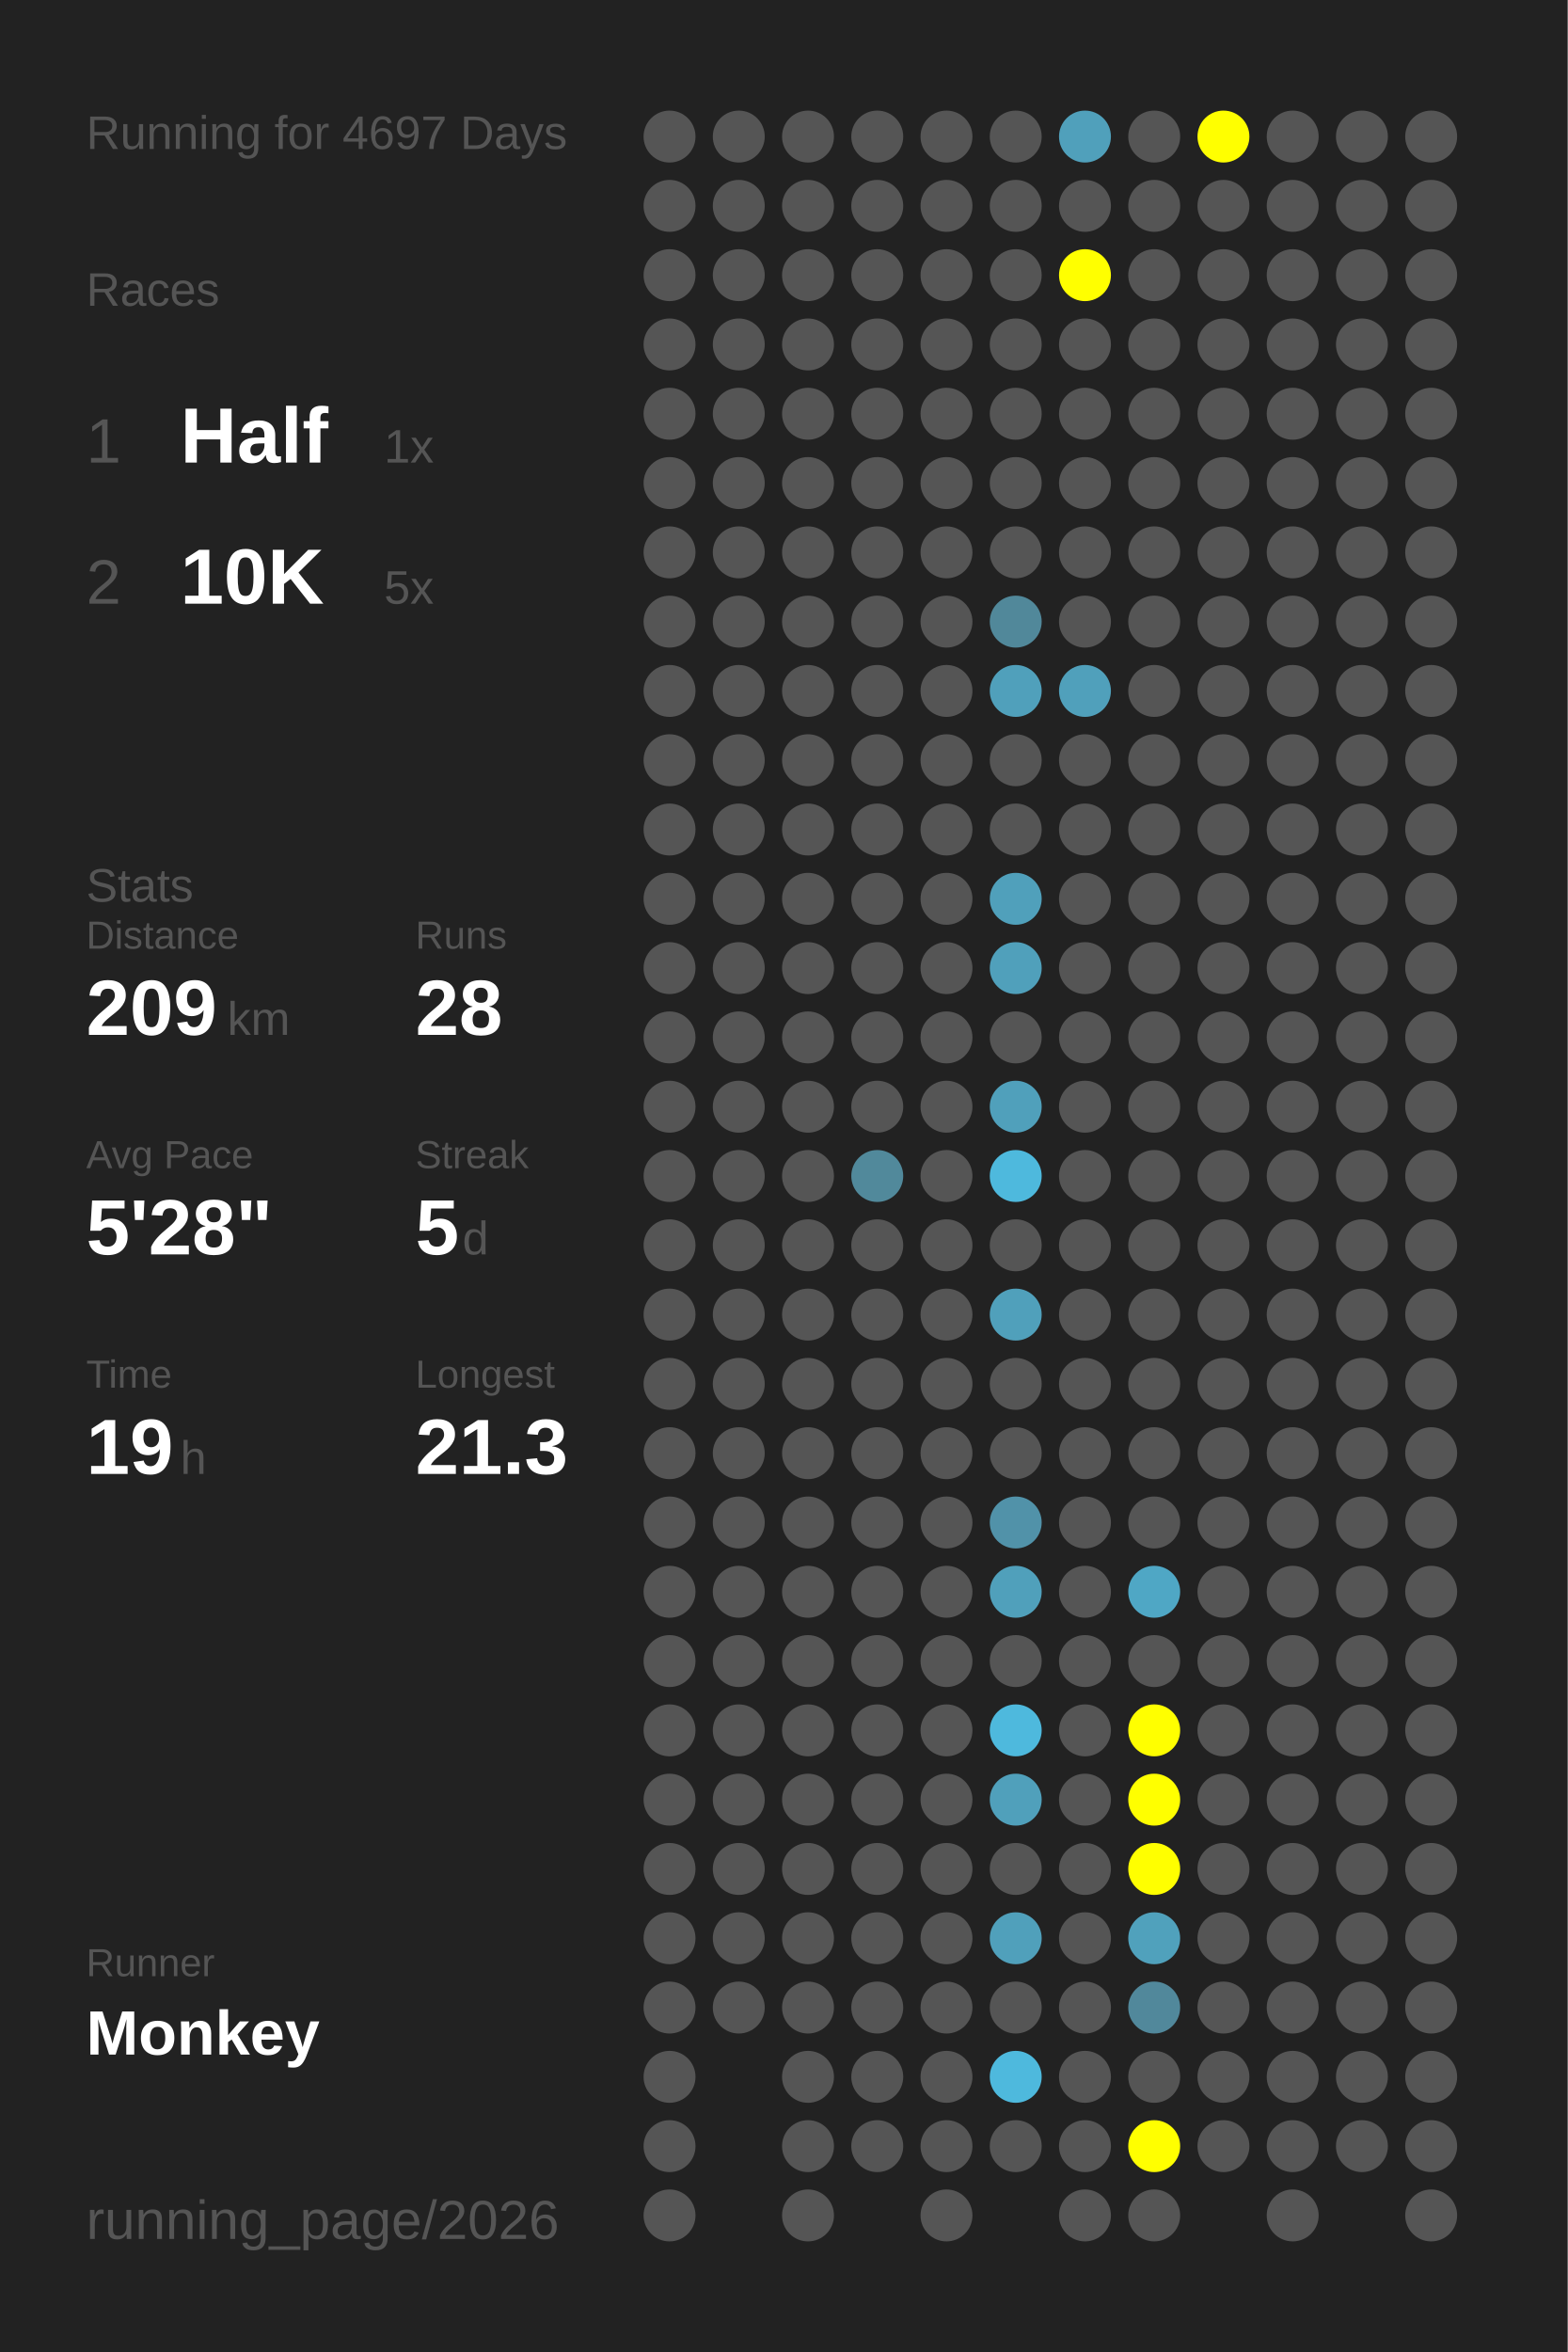
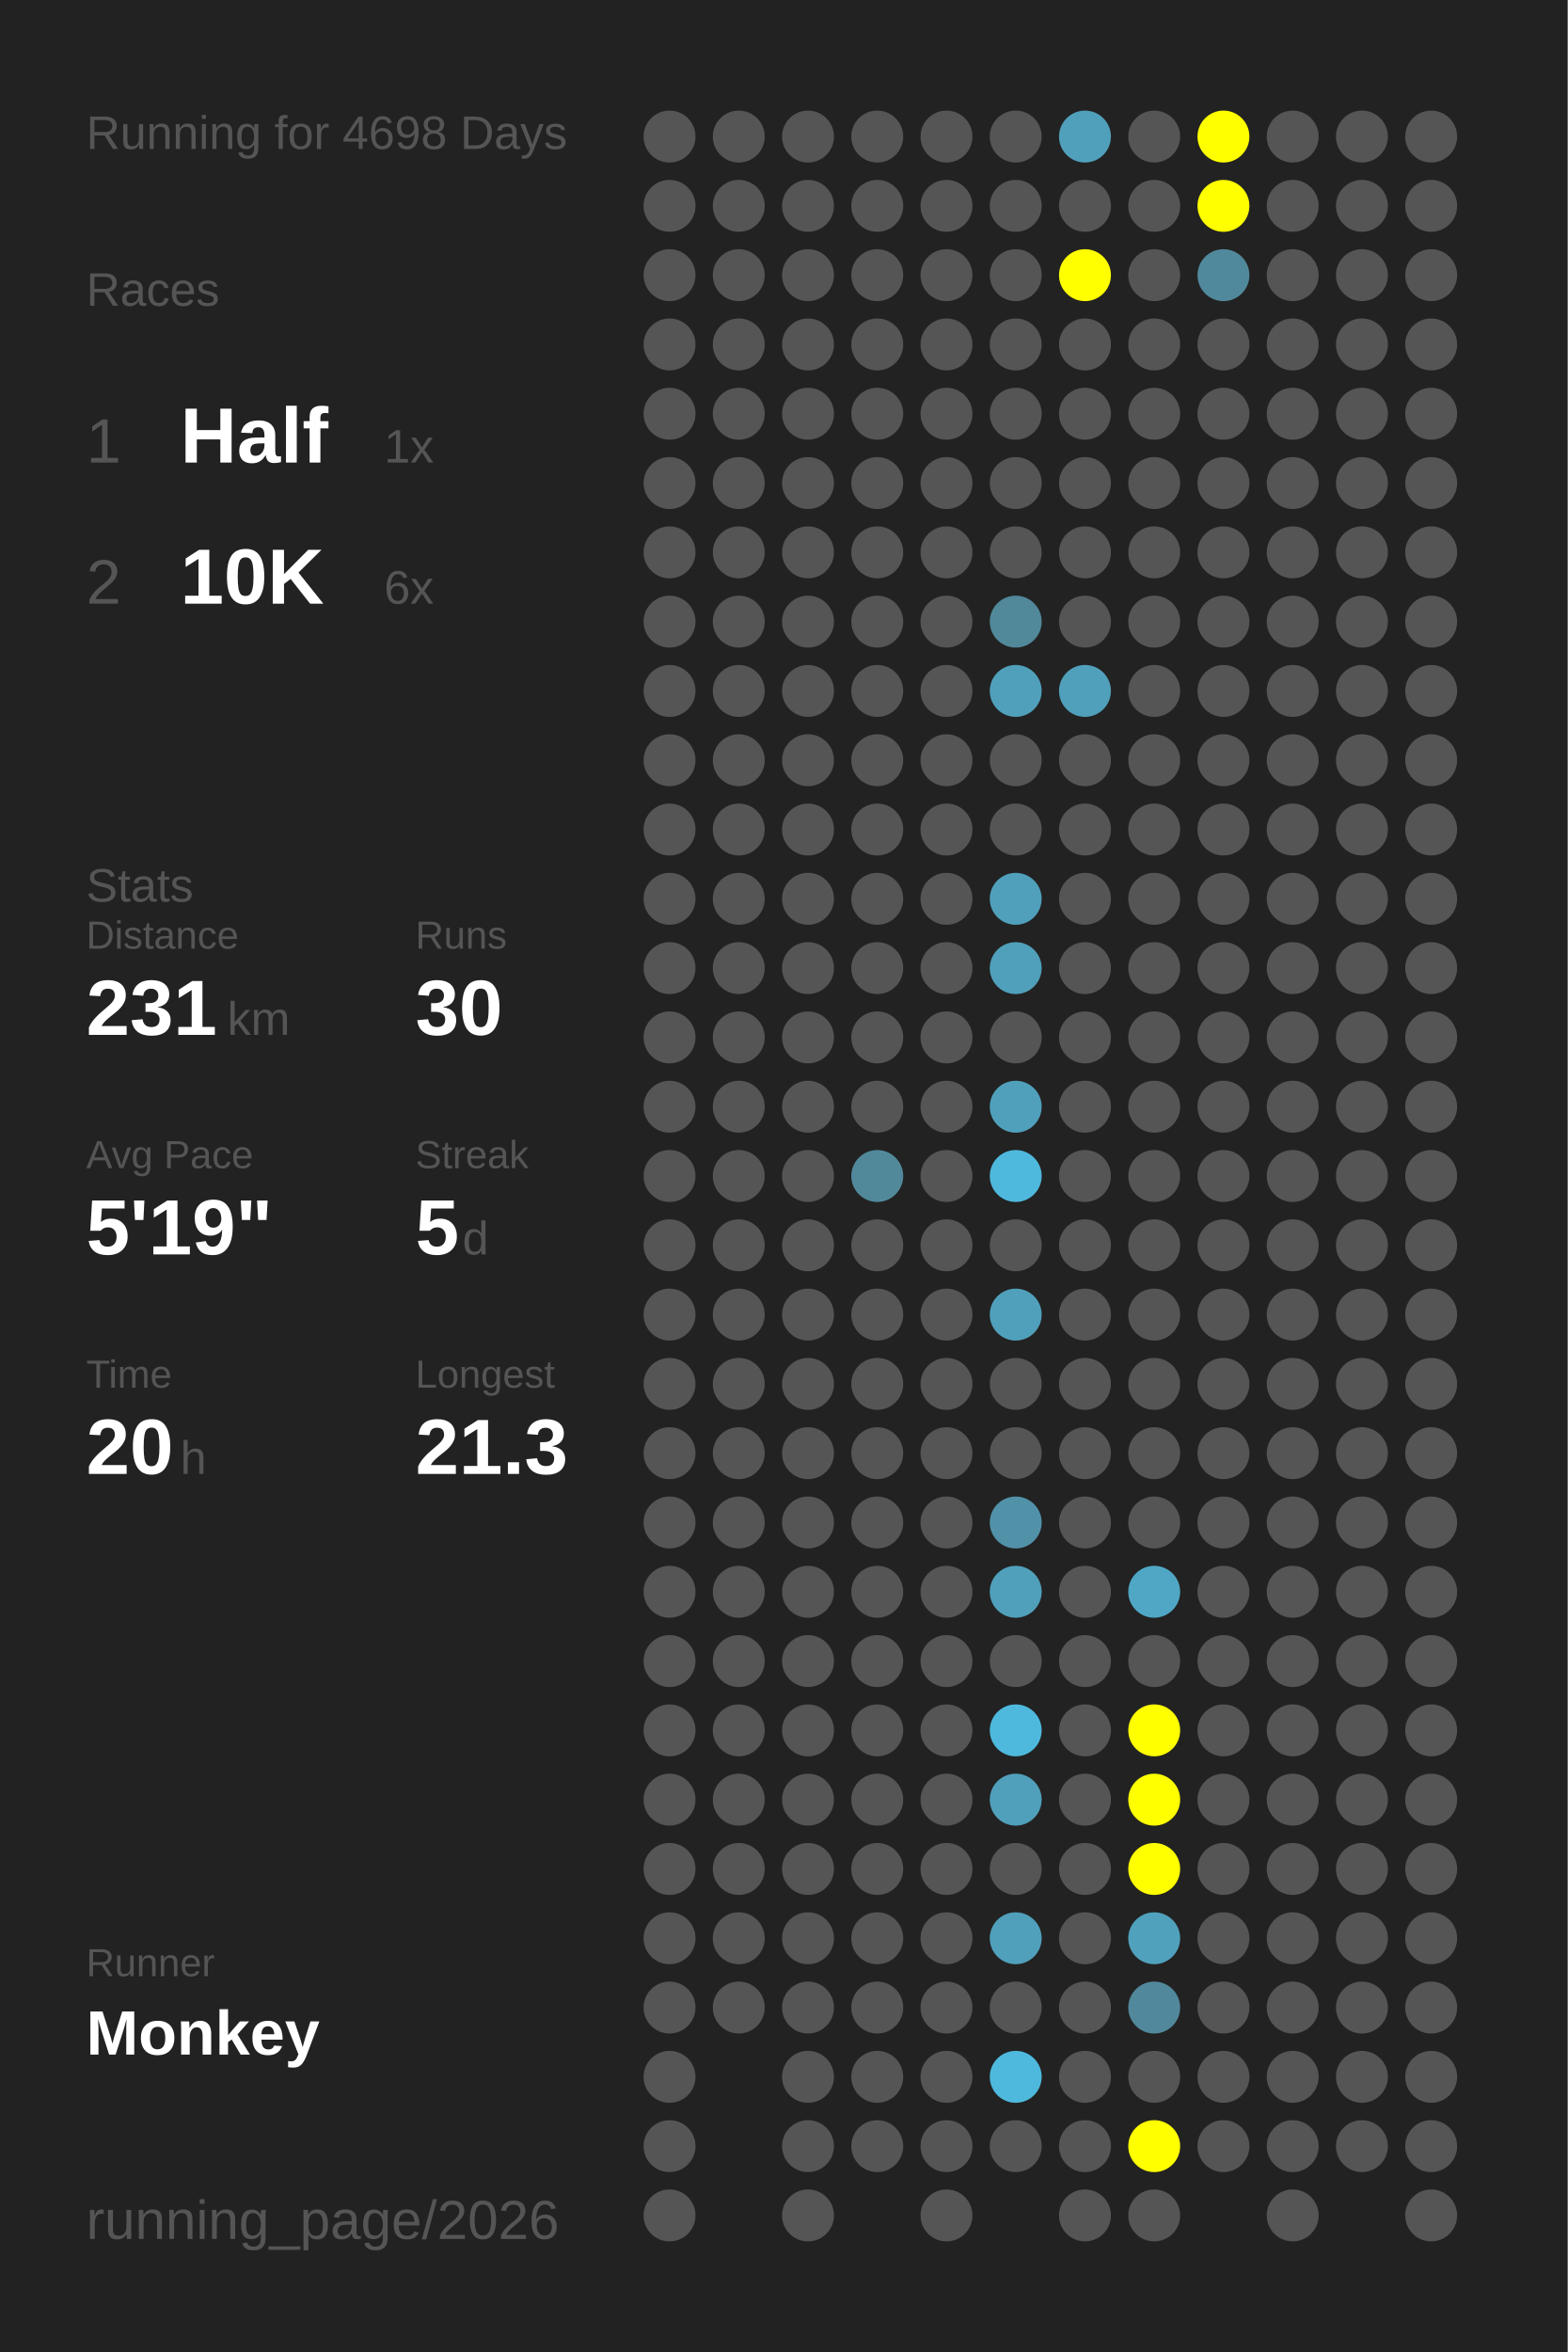
<svg xmlns="http://www.w3.org/2000/svg" baseProfile="full" height="300mm" version="1.1" viewBox="0,0,200,300" width="200mm">
  <defs />
  <rect fill="#222222" height="300" width="200" x="0" y="0" />
-   <text fill="#555555" style="font-size:6px; font-family:Arial;" x="11" y="19">Running for 4697 Days</text>
+   <text fill="#555555" style="font-size:6px; font-family:Arial;" x="11" y="19">Running for 4698 Days</text>
  <text fill="#555555" style="font-size:6px; font-family:Arial;" x="11" y="39">Races</text>
  <text fill="#555555" style="font-size:8px; font-family:Arial;" x="11" y="59">1</text>
  <text fill="#FFFFFF" style="font-size:10px; font-family:Arial; font-weight:bold;" x="23" y="59">Half</text>
  <text fill="#555555" style="font-size:6px; font-family:Arial;" x="49" y="59">1x</text>
  <text fill="#555555" style="font-size:8px; font-family:Arial;" x="11" y="77">2</text>
  <text fill="#FFFFFF" style="font-size:10px; font-family:Arial; font-weight:bold;" x="23" y="77">10K</text>
-   <text fill="#555555" style="font-size:6px; font-family:Arial;" x="49" y="77">5x</text>
+   <text fill="#555555" style="font-size:6px; font-family:Arial;" x="49" y="77">6x</text>
  <text fill="#555555" style="font-size:6px; font-family:Arial;" x="11" y="115">Stats</text>
  <text fill="#555555" style="font-size:5px; font-family:Arial;" x="11" y="121">Distance</text>
-   <text fill="#FFFFFF" style="font-size:10px; font-family:Arial; font-weight:bold;" x="11" y="132">209</text>
+   <text fill="#FFFFFF" style="font-size:10px; font-family:Arial; font-weight:bold;" x="11" y="132">231</text>
  <text fill="#555555" style="font-size:6px; font-family:Arial;" x="29" y="132">km</text>
  <text fill="#555555" style="font-size:5px; font-family:Arial;" x="53" y="121">Runs</text>
-   <text fill="#FFFFFF" style="font-size:10px; font-family:Arial; font-weight:bold;" x="53" y="132">28</text>
+   <text fill="#FFFFFF" style="font-size:10px; font-family:Arial; font-weight:bold;" x="53" y="132">30</text>
  <text fill="#555555" style="font-size:5px; font-family:Arial;" x="11" y="149">Avg Pace</text>
-   <text fill="#FFFFFF" style="font-size:10px; font-family:Arial; font-weight:bold;" x="11" y="160">5'28"</text>
+   <text fill="#FFFFFF" style="font-size:10px; font-family:Arial; font-weight:bold;" x="11" y="160">5'19"</text>
  <text fill="#555555" style="font-size:5px; font-family:Arial;" x="53" y="149">Streak</text>
  <text fill="#FFFFFF" style="font-size:10px; font-family:Arial; font-weight:bold;" x="53" y="160">5</text>
  <text fill="#555555" style="font-size:6px; font-family:Arial;" x="59" y="160">d</text>
  <text fill="#555555" style="font-size:5px; font-family:Arial;" x="11" y="177">Time</text>
-   <text fill="#FFFFFF" style="font-size:10px; font-family:Arial; font-weight:bold;" x="11" y="188">19</text>
+   <text fill="#FFFFFF" style="font-size:10px; font-family:Arial; font-weight:bold;" x="11" y="188">20</text>
  <text fill="#555555" style="font-size:6px; font-family:Arial;" x="23" y="188">h</text>
  <text fill="#555555" style="font-size:5px; font-family:Arial;" x="53" y="177">Longest</text>
  <text fill="#FFFFFF" style="font-size:10px; font-family:Arial; font-weight:bold;" x="53" y="188">21.3</text>
  <text fill="#555555" style="font-size:5px; font-family:Arial;" x="11" y="252.065">Runner</text>
  <text fill="#FFFFFF" style="font-size:8px; font-family:Arial; font-weight:bold;" x="11" y="262.065">Monkey</text>
  <text fill="#555555" style="font-size:7px; font-family:Arial;" x="11" y="285.581">running_page/2026</text>
  <circle cx="85.417" cy="17.419" fill="#555555" r="3.312" />
  <circle cx="85.417" cy="26.258" fill="#555555" r="3.312" />
  <circle cx="85.417" cy="35.097" fill="#555555" r="3.312" />
  <circle cx="85.417" cy="43.935" fill="#555555" r="3.312" />
  <circle cx="85.417" cy="52.774" fill="#555555" r="3.312" />
  <circle cx="85.417" cy="61.613" fill="#555555" r="3.312" />
  <circle cx="85.417" cy="70.452" fill="#555555" r="3.312" />
  <circle cx="85.417" cy="79.29" fill="#555555" r="3.312" />
  <circle cx="85.417" cy="88.129" fill="#555555" r="3.312" />
  <circle cx="85.417" cy="96.968" fill="#555555" r="3.312" />
  <circle cx="85.417" cy="105.806" fill="#555555" r="3.312" />
  <circle cx="85.417" cy="114.645" fill="#555555" r="3.312" />
  <circle cx="85.417" cy="123.484" fill="#555555" r="3.312" />
  <circle cx="85.417" cy="132.323" fill="#555555" r="3.312" />
  <circle cx="85.417" cy="141.161" fill="#555555" r="3.312" />
  <circle cx="85.417" cy="150" fill="#555555" r="3.312" />
  <circle cx="85.417" cy="158.839" fill="#555555" r="3.312" />
  <circle cx="85.417" cy="167.677" fill="#555555" r="3.312" />
  <circle cx="85.417" cy="176.516" fill="#555555" r="3.312" />
  <circle cx="85.417" cy="185.355" fill="#555555" r="3.312" />
  <circle cx="85.417" cy="194.194" fill="#555555" r="3.312" />
  <circle cx="85.417" cy="203.032" fill="#555555" r="3.312" />
  <circle cx="85.417" cy="211.871" fill="#555555" r="3.312" />
  <circle cx="85.417" cy="220.71" fill="#555555" r="3.312" />
  <circle cx="85.417" cy="229.548" fill="#555555" r="3.312" />
  <circle cx="85.417" cy="238.387" fill="#555555" r="3.312" />
  <circle cx="85.417" cy="247.226" fill="#555555" r="3.312" />
  <circle cx="85.417" cy="256.065" fill="#555555" r="3.312" />
  <circle cx="85.417" cy="264.903" fill="#555555" r="3.312" />
  <circle cx="85.417" cy="273.742" fill="#555555" r="3.312" />
  <circle cx="85.417" cy="282.581" fill="#555555" r="3.312" />
  <circle cx="94.25" cy="17.419" fill="#555555" r="3.312" />
  <circle cx="94.25" cy="26.258" fill="#555555" r="3.312" />
  <circle cx="94.25" cy="35.097" fill="#555555" r="3.312" />
  <circle cx="94.25" cy="43.935" fill="#555555" r="3.312" />
  <circle cx="94.25" cy="52.774" fill="#555555" r="3.312" />
  <circle cx="94.25" cy="61.613" fill="#555555" r="3.312" />
  <circle cx="94.25" cy="70.452" fill="#555555" r="3.312" />
  <circle cx="94.25" cy="79.29" fill="#555555" r="3.312" />
  <circle cx="94.25" cy="88.129" fill="#555555" r="3.312" />
  <circle cx="94.25" cy="96.968" fill="#555555" r="3.312" />
  <circle cx="94.25" cy="105.806" fill="#555555" r="3.312" />
  <circle cx="94.25" cy="114.645" fill="#555555" r="3.312" />
  <circle cx="94.25" cy="123.484" fill="#555555" r="3.312" />
  <circle cx="94.25" cy="132.323" fill="#555555" r="3.312" />
  <circle cx="94.25" cy="141.161" fill="#555555" r="3.312" />
  <circle cx="94.25" cy="150" fill="#555555" r="3.312" />
  <circle cx="94.25" cy="158.839" fill="#555555" r="3.312" />
  <circle cx="94.25" cy="167.677" fill="#555555" r="3.312" />
  <circle cx="94.25" cy="176.516" fill="#555555" r="3.312" />
  <circle cx="94.25" cy="185.355" fill="#555555" r="3.312" />
  <circle cx="94.25" cy="194.194" fill="#555555" r="3.312" />
  <circle cx="94.25" cy="203.032" fill="#555555" r="3.312" />
  <circle cx="94.25" cy="211.871" fill="#555555" r="3.312" />
  <circle cx="94.25" cy="220.71" fill="#555555" r="3.312" />
  <circle cx="94.25" cy="229.548" fill="#555555" r="3.312" />
  <circle cx="94.25" cy="238.387" fill="#555555" r="3.312" />
  <circle cx="94.25" cy="247.226" fill="#555555" r="3.312" />
  <circle cx="94.25" cy="256.065" fill="#555555" r="3.312" />
  <circle cx="103.083" cy="17.419" fill="#555555" r="3.312" />
  <circle cx="103.083" cy="26.258" fill="#555555" r="3.312" />
  <circle cx="103.083" cy="35.097" fill="#555555" r="3.312" />
  <circle cx="103.083" cy="43.935" fill="#555555" r="3.312" />
  <circle cx="103.083" cy="52.774" fill="#555555" r="3.312" />
  <circle cx="103.083" cy="61.613" fill="#555555" r="3.312" />
  <circle cx="103.083" cy="70.452" fill="#555555" r="3.312" />
  <circle cx="103.083" cy="79.29" fill="#555555" r="3.312" />
  <circle cx="103.083" cy="88.129" fill="#555555" r="3.312" />
  <circle cx="103.083" cy="96.968" fill="#555555" r="3.312" />
  <circle cx="103.083" cy="105.806" fill="#555555" r="3.312" />
  <circle cx="103.083" cy="114.645" fill="#555555" r="3.312" />
  <circle cx="103.083" cy="123.484" fill="#555555" r="3.312" />
  <circle cx="103.083" cy="132.323" fill="#555555" r="3.312" />
  <circle cx="103.083" cy="141.161" fill="#555555" r="3.312" />
  <circle cx="103.083" cy="150" fill="#555555" r="3.312" />
  <circle cx="103.083" cy="158.839" fill="#555555" r="3.312" />
  <circle cx="103.083" cy="167.677" fill="#555555" r="3.312" />
  <circle cx="103.083" cy="176.516" fill="#555555" r="3.312" />
  <circle cx="103.083" cy="185.355" fill="#555555" r="3.312" />
  <circle cx="103.083" cy="194.194" fill="#555555" r="3.312" />
  <circle cx="103.083" cy="203.032" fill="#555555" r="3.312" />
  <circle cx="103.083" cy="211.871" fill="#555555" r="3.312" />
  <circle cx="103.083" cy="220.71" fill="#555555" r="3.312" />
  <circle cx="103.083" cy="229.548" fill="#555555" r="3.312" />
  <circle cx="103.083" cy="238.387" fill="#555555" r="3.312" />
  <circle cx="103.083" cy="247.226" fill="#555555" r="3.312" />
  <circle cx="103.083" cy="256.065" fill="#555555" r="3.312" />
  <circle cx="103.083" cy="264.903" fill="#555555" r="3.312" />
  <circle cx="103.083" cy="273.742" fill="#555555" r="3.312" />
  <circle cx="103.083" cy="282.581" fill="#555555" r="3.312" />
  <circle cx="111.917" cy="17.419" fill="#555555" r="3.312" />
  <circle cx="111.917" cy="26.258" fill="#555555" r="3.312" />
  <circle cx="111.917" cy="35.097" fill="#555555" r="3.312" />
  <circle cx="111.917" cy="43.935" fill="#555555" r="3.312" />
  <circle cx="111.917" cy="52.774" fill="#555555" r="3.312" />
  <circle cx="111.917" cy="61.613" fill="#555555" r="3.312" />
  <circle cx="111.917" cy="70.452" fill="#555555" r="3.312" />
  <circle cx="111.917" cy="79.29" fill="#555555" r="3.312" />
  <circle cx="111.917" cy="88.129" fill="#555555" r="3.312" />
  <circle cx="111.917" cy="96.968" fill="#555555" r="3.312" />
  <circle cx="111.917" cy="105.806" fill="#555555" r="3.312" />
  <circle cx="111.917" cy="114.645" fill="#555555" r="3.312" />
  <circle cx="111.917" cy="123.484" fill="#555555" r="3.312" />
  <circle cx="111.917" cy="132.323" fill="#555555" r="3.312" />
  <circle cx="111.917" cy="141.161" fill="#555555" r="3.312" />
  <circle cx="111.917" cy="150" fill="#51899b" r="3.312" />
  <circle cx="111.917" cy="158.839" fill="#555555" r="3.312" />
  <circle cx="111.917" cy="167.677" fill="#555555" r="3.312" />
  <circle cx="111.917" cy="176.516" fill="#555555" r="3.312" />
  <circle cx="111.917" cy="185.355" fill="#555555" r="3.312" />
  <circle cx="111.917" cy="194.194" fill="#555555" r="3.312" />
  <circle cx="111.917" cy="203.032" fill="#555555" r="3.312" />
  <circle cx="111.917" cy="211.871" fill="#555555" r="3.312" />
  <circle cx="111.917" cy="220.71" fill="#555555" r="3.312" />
  <circle cx="111.917" cy="229.548" fill="#555555" r="3.312" />
  <circle cx="111.917" cy="238.387" fill="#555555" r="3.312" />
  <circle cx="111.917" cy="247.226" fill="#555555" r="3.312" />
  <circle cx="111.917" cy="256.065" fill="#555555" r="3.312" />
  <circle cx="111.917" cy="264.903" fill="#555555" r="3.312" />
  <circle cx="111.917" cy="273.742" fill="#555555" r="3.312" />
  <circle cx="120.75" cy="17.419" fill="#555555" r="3.312" />
  <circle cx="120.75" cy="26.258" fill="#555555" r="3.312" />
  <circle cx="120.75" cy="35.097" fill="#555555" r="3.312" />
  <circle cx="120.75" cy="43.935" fill="#555555" r="3.312" />
  <circle cx="120.75" cy="52.774" fill="#555555" r="3.312" />
  <circle cx="120.75" cy="61.613" fill="#555555" r="3.312" />
  <circle cx="120.75" cy="70.452" fill="#555555" r="3.312" />
  <circle cx="120.75" cy="79.29" fill="#555555" r="3.312" />
  <circle cx="120.75" cy="88.129" fill="#555555" r="3.312" />
  <circle cx="120.75" cy="96.968" fill="#555555" r="3.312" />
  <circle cx="120.75" cy="105.806" fill="#555555" r="3.312" />
  <circle cx="120.75" cy="114.645" fill="#555555" r="3.312" />
  <circle cx="120.75" cy="123.484" fill="#555555" r="3.312" />
  <circle cx="120.75" cy="132.323" fill="#555555" r="3.312" />
  <circle cx="120.75" cy="141.161" fill="#555555" r="3.312" />
  <circle cx="120.75" cy="150" fill="#555555" r="3.312" />
  <circle cx="120.75" cy="158.839" fill="#555555" r="3.312" />
  <circle cx="120.75" cy="167.677" fill="#555555" r="3.312" />
  <circle cx="120.75" cy="176.516" fill="#555555" r="3.312" />
  <circle cx="120.75" cy="185.355" fill="#555555" r="3.312" />
  <circle cx="120.75" cy="194.194" fill="#555555" r="3.312" />
  <circle cx="120.75" cy="203.032" fill="#555555" r="3.312" />
  <circle cx="120.75" cy="211.871" fill="#555555" r="3.312" />
  <circle cx="120.75" cy="220.71" fill="#555555" r="3.312" />
  <circle cx="120.75" cy="229.548" fill="#555555" r="3.312" />
  <circle cx="120.75" cy="238.387" fill="#555555" r="3.312" />
  <circle cx="120.75" cy="247.226" fill="#555555" r="3.312" />
  <circle cx="120.75" cy="256.065" fill="#555555" r="3.312" />
  <circle cx="120.75" cy="264.903" fill="#555555" r="3.312" />
  <circle cx="120.75" cy="273.742" fill="#555555" r="3.312" />
  <circle cx="120.75" cy="282.581" fill="#555555" r="3.312" />
  <circle cx="129.583" cy="17.419" fill="#555555" r="3.312" />
  <circle cx="129.583" cy="26.258" fill="#555555" r="3.312" />
  <circle cx="129.583" cy="35.097" fill="#555555" r="3.312" />
  <circle cx="129.583" cy="43.935" fill="#555555" r="3.312" />
  <circle cx="129.583" cy="52.774" fill="#555555" r="3.312" />
  <circle cx="129.583" cy="61.613" fill="#555555" r="3.312" />
  <circle cx="129.583" cy="70.452" fill="#555555" r="3.312" />
  <circle cx="129.583" cy="79.29" fill="#51889a" r="3.312" />
  <circle cx="129.583" cy="88.129" fill="#50a0bb" r="3.312" />
  <circle cx="129.583" cy="96.968" fill="#555555" r="3.312" />
  <circle cx="129.583" cy="105.806" fill="#555555" r="3.312" />
  <circle cx="129.583" cy="114.645" fill="#50a0bb" r="3.312" />
  <circle cx="129.583" cy="123.484" fill="#50a0bb" r="3.312" />
  <circle cx="129.583" cy="132.323" fill="#555555" r="3.312" />
  <circle cx="129.583" cy="141.161" fill="#50a0bb" r="3.312" />
  <circle cx="129.583" cy="150" fill="#4eb9dd" r="3.312" />
  <circle cx="129.583" cy="158.839" fill="#555555" r="3.312" />
  <circle cx="129.583" cy="167.677" fill="#50a0bb" r="3.312" />
  <circle cx="129.583" cy="176.516" fill="#555555" r="3.312" />
  <circle cx="129.583" cy="185.355" fill="#555555" r="3.312" />
  <circle cx="129.583" cy="194.194" fill="#5192a9" r="3.312" />
  <circle cx="129.583" cy="203.032" fill="#50a0bb" r="3.312" />
  <circle cx="129.583" cy="211.871" fill="#555555" r="3.312" />
  <circle cx="129.583" cy="220.71" fill="#4eb9dd" r="3.312" />
  <circle cx="129.583" cy="229.548" fill="#50a0bb" r="3.312" />
  <circle cx="129.583" cy="238.387" fill="#555555" r="3.312" />
  <circle cx="129.583" cy="247.226" fill="#50a0bb" r="3.312" />
  <circle cx="129.583" cy="256.065" fill="#555555" r="3.312" />
  <circle cx="129.583" cy="264.903" fill="#4eb9dd" r="3.312" />
  <circle cx="129.583" cy="273.742" fill="#555555" r="3.312" />
  <circle cx="138.417" cy="17.419" fill="#50a0bb" r="3.312" />
  <circle cx="138.417" cy="26.258" fill="#555555" r="3.312" />
  <circle cx="138.417" cy="35.097" fill="#FFFF00" r="3.312" />
  <circle cx="138.417" cy="43.935" fill="#555555" r="3.312" />
  <circle cx="138.417" cy="52.774" fill="#555555" r="3.312" />
  <circle cx="138.417" cy="61.613" fill="#555555" r="3.312" />
  <circle cx="138.417" cy="70.452" fill="#555555" r="3.312" />
  <circle cx="138.417" cy="79.29" fill="#555555" r="3.312" />
  <circle cx="138.417" cy="88.129" fill="#50a0bb" r="3.312" />
  <circle cx="138.417" cy="96.968" fill="#555555" r="3.312" />
  <circle cx="138.417" cy="105.806" fill="#555555" r="3.312" />
  <circle cx="138.417" cy="114.645" fill="#555555" r="3.312" />
  <circle cx="138.417" cy="123.484" fill="#555555" r="3.312" />
  <circle cx="138.417" cy="132.323" fill="#555555" r="3.312" />
  <circle cx="138.417" cy="141.161" fill="#555555" r="3.312" />
  <circle cx="138.417" cy="150" fill="#555555" r="3.312" />
  <circle cx="138.417" cy="158.839" fill="#555555" r="3.312" />
  <circle cx="138.417" cy="167.677" fill="#555555" r="3.312" />
  <circle cx="138.417" cy="176.516" fill="#555555" r="3.312" />
  <circle cx="138.417" cy="185.355" fill="#555555" r="3.312" />
  <circle cx="138.417" cy="194.194" fill="#555555" r="3.312" />
  <circle cx="138.417" cy="203.032" fill="#555555" r="3.312" />
  <circle cx="138.417" cy="211.871" fill="#555555" r="3.312" />
  <circle cx="138.417" cy="220.71" fill="#555555" r="3.312" />
  <circle cx="138.417" cy="229.548" fill="#555555" r="3.312" />
  <circle cx="138.417" cy="238.387" fill="#555555" r="3.312" />
  <circle cx="138.417" cy="247.226" fill="#555555" r="3.312" />
  <circle cx="138.417" cy="256.065" fill="#555555" r="3.312" />
  <circle cx="138.417" cy="264.903" fill="#555555" r="3.312" />
  <circle cx="138.417" cy="273.742" fill="#555555" r="3.312" />
  <circle cx="138.417" cy="282.581" fill="#555555" r="3.312" />
  <circle cx="147.25" cy="17.419" fill="#555555" r="3.312" />
  <circle cx="147.25" cy="26.258" fill="#555555" r="3.312" />
  <circle cx="147.25" cy="35.097" fill="#555555" r="3.312" />
  <circle cx="147.25" cy="43.935" fill="#555555" r="3.312" />
  <circle cx="147.25" cy="52.774" fill="#555555" r="3.312" />
  <circle cx="147.25" cy="61.613" fill="#555555" r="3.312" />
  <circle cx="147.25" cy="70.452" fill="#555555" r="3.312" />
  <circle cx="147.25" cy="79.29" fill="#555555" r="3.312" />
  <circle cx="147.25" cy="88.129" fill="#555555" r="3.312" />
  <circle cx="147.25" cy="96.968" fill="#555555" r="3.312" />
  <circle cx="147.25" cy="105.806" fill="#555555" r="3.312" />
  <circle cx="147.25" cy="114.645" fill="#555555" r="3.312" />
  <circle cx="147.25" cy="123.484" fill="#555555" r="3.312" />
  <circle cx="147.25" cy="132.323" fill="#555555" r="3.312" />
  <circle cx="147.25" cy="141.161" fill="#555555" r="3.312" />
  <circle cx="147.25" cy="150" fill="#555555" r="3.312" />
  <circle cx="147.25" cy="158.839" fill="#555555" r="3.312" />
  <circle cx="147.25" cy="167.677" fill="#555555" r="3.312" />
  <circle cx="147.25" cy="176.516" fill="#555555" r="3.312" />
  <circle cx="147.25" cy="185.355" fill="#555555" r="3.312" />
  <circle cx="147.25" cy="194.194" fill="#555555" r="3.312" />
  <circle cx="147.25" cy="203.032" fill="#4fa7c5" r="3.312" />
  <circle cx="147.25" cy="211.871" fill="#555555" r="3.312" />
  <circle cx="147.25" cy="220.71" fill="#FFFF00" r="3.312" />
  <circle cx="147.25" cy="229.548" fill="#FFFF00" r="3.312" />
  <circle cx="147.25" cy="238.387" fill="#FFFF00" r="3.312" />
  <circle cx="147.25" cy="247.226" fill="#50a1bc" r="3.312" />
  <circle cx="147.25" cy="256.065" fill="#51889b" r="3.312" />
  <circle cx="147.25" cy="264.903" fill="#555555" r="3.312" />
  <circle cx="147.25" cy="273.742" fill="#FFFF00" r="3.312" />
  <circle cx="147.25" cy="282.581" fill="#555555" r="3.312" />
  <circle cx="156.083" cy="17.419" fill="#FFFF00" r="3.312" />
-   <circle cx="156.083" cy="26.258" fill="#555555" r="3.312" />
-   <circle cx="156.083" cy="35.097" fill="#555555" r="3.312" />
+   <circle cx="156.083" cy="26.258" fill="#FFFF00" r="3.312" />
+   <circle cx="156.083" cy="35.097" fill="#51899c" r="3.312" />
  <circle cx="156.083" cy="43.935" fill="#555555" r="3.312" />
  <circle cx="156.083" cy="52.774" fill="#555555" r="3.312" />
  <circle cx="156.083" cy="61.613" fill="#555555" r="3.312" />
  <circle cx="156.083" cy="70.452" fill="#555555" r="3.312" />
  <circle cx="156.083" cy="79.29" fill="#555555" r="3.312" />
  <circle cx="156.083" cy="88.129" fill="#555555" r="3.312" />
  <circle cx="156.083" cy="96.968" fill="#555555" r="3.312" />
  <circle cx="156.083" cy="105.806" fill="#555555" r="3.312" />
  <circle cx="156.083" cy="114.645" fill="#555555" r="3.312" />
  <circle cx="156.083" cy="123.484" fill="#555555" r="3.312" />
  <circle cx="156.083" cy="132.323" fill="#555555" r="3.312" />
  <circle cx="156.083" cy="141.161" fill="#555555" r="3.312" />
  <circle cx="156.083" cy="150" fill="#555555" r="3.312" />
  <circle cx="156.083" cy="158.839" fill="#555555" r="3.312" />
  <circle cx="156.083" cy="167.677" fill="#555555" r="3.312" />
  <circle cx="156.083" cy="176.516" fill="#555555" r="3.312" />
  <circle cx="156.083" cy="185.355" fill="#555555" r="3.312" />
  <circle cx="156.083" cy="194.194" fill="#555555" r="3.312" />
  <circle cx="156.083" cy="203.032" fill="#555555" r="3.312" />
  <circle cx="156.083" cy="211.871" fill="#555555" r="3.312" />
  <circle cx="156.083" cy="220.71" fill="#555555" r="3.312" />
  <circle cx="156.083" cy="229.548" fill="#555555" r="3.312" />
  <circle cx="156.083" cy="238.387" fill="#555555" r="3.312" />
  <circle cx="156.083" cy="247.226" fill="#555555" r="3.312" />
  <circle cx="156.083" cy="256.065" fill="#555555" r="3.312" />
  <circle cx="156.083" cy="264.903" fill="#555555" r="3.312" />
  <circle cx="156.083" cy="273.742" fill="#555555" r="3.312" />
  <circle cx="164.917" cy="17.419" fill="#555555" r="3.312" />
  <circle cx="164.917" cy="26.258" fill="#555555" r="3.312" />
  <circle cx="164.917" cy="35.097" fill="#555555" r="3.312" />
  <circle cx="164.917" cy="43.935" fill="#555555" r="3.312" />
  <circle cx="164.917" cy="52.774" fill="#555555" r="3.312" />
  <circle cx="164.917" cy="61.613" fill="#555555" r="3.312" />
  <circle cx="164.917" cy="70.452" fill="#555555" r="3.312" />
  <circle cx="164.917" cy="79.29" fill="#555555" r="3.312" />
  <circle cx="164.917" cy="88.129" fill="#555555" r="3.312" />
  <circle cx="164.917" cy="96.968" fill="#555555" r="3.312" />
  <circle cx="164.917" cy="105.806" fill="#555555" r="3.312" />
  <circle cx="164.917" cy="114.645" fill="#555555" r="3.312" />
  <circle cx="164.917" cy="123.484" fill="#555555" r="3.312" />
  <circle cx="164.917" cy="132.323" fill="#555555" r="3.312" />
  <circle cx="164.917" cy="141.161" fill="#555555" r="3.312" />
  <circle cx="164.917" cy="150" fill="#555555" r="3.312" />
  <circle cx="164.917" cy="158.839" fill="#555555" r="3.312" />
  <circle cx="164.917" cy="167.677" fill="#555555" r="3.312" />
  <circle cx="164.917" cy="176.516" fill="#555555" r="3.312" />
  <circle cx="164.917" cy="185.355" fill="#555555" r="3.312" />
  <circle cx="164.917" cy="194.194" fill="#555555" r="3.312" />
  <circle cx="164.917" cy="203.032" fill="#555555" r="3.312" />
  <circle cx="164.917" cy="211.871" fill="#555555" r="3.312" />
  <circle cx="164.917" cy="220.71" fill="#555555" r="3.312" />
  <circle cx="164.917" cy="229.548" fill="#555555" r="3.312" />
  <circle cx="164.917" cy="238.387" fill="#555555" r="3.312" />
  <circle cx="164.917" cy="247.226" fill="#555555" r="3.312" />
  <circle cx="164.917" cy="256.065" fill="#555555" r="3.312" />
  <circle cx="164.917" cy="264.903" fill="#555555" r="3.312" />
  <circle cx="164.917" cy="273.742" fill="#555555" r="3.312" />
  <circle cx="164.917" cy="282.581" fill="#555555" r="3.312" />
  <circle cx="173.75" cy="17.419" fill="#555555" r="3.312" />
  <circle cx="173.75" cy="26.258" fill="#555555" r="3.312" />
  <circle cx="173.75" cy="35.097" fill="#555555" r="3.312" />
  <circle cx="173.75" cy="43.935" fill="#555555" r="3.312" />
  <circle cx="173.75" cy="52.774" fill="#555555" r="3.312" />
  <circle cx="173.75" cy="61.613" fill="#555555" r="3.312" />
  <circle cx="173.75" cy="70.452" fill="#555555" r="3.312" />
  <circle cx="173.75" cy="79.29" fill="#555555" r="3.312" />
  <circle cx="173.75" cy="88.129" fill="#555555" r="3.312" />
  <circle cx="173.75" cy="96.968" fill="#555555" r="3.312" />
  <circle cx="173.75" cy="105.806" fill="#555555" r="3.312" />
  <circle cx="173.75" cy="114.645" fill="#555555" r="3.312" />
  <circle cx="173.75" cy="123.484" fill="#555555" r="3.312" />
  <circle cx="173.75" cy="132.323" fill="#555555" r="3.312" />
  <circle cx="173.75" cy="141.161" fill="#555555" r="3.312" />
  <circle cx="173.75" cy="150" fill="#555555" r="3.312" />
  <circle cx="173.75" cy="158.839" fill="#555555" r="3.312" />
  <circle cx="173.75" cy="167.677" fill="#555555" r="3.312" />
  <circle cx="173.75" cy="176.516" fill="#555555" r="3.312" />
  <circle cx="173.75" cy="185.355" fill="#555555" r="3.312" />
  <circle cx="173.75" cy="194.194" fill="#555555" r="3.312" />
  <circle cx="173.75" cy="203.032" fill="#555555" r="3.312" />
  <circle cx="173.75" cy="211.871" fill="#555555" r="3.312" />
  <circle cx="173.75" cy="220.71" fill="#555555" r="3.312" />
  <circle cx="173.75" cy="229.548" fill="#555555" r="3.312" />
  <circle cx="173.75" cy="238.387" fill="#555555" r="3.312" />
  <circle cx="173.75" cy="247.226" fill="#555555" r="3.312" />
  <circle cx="173.75" cy="256.065" fill="#555555" r="3.312" />
  <circle cx="173.75" cy="264.903" fill="#555555" r="3.312" />
  <circle cx="173.75" cy="273.742" fill="#555555" r="3.312" />
  <circle cx="182.583" cy="17.419" fill="#555555" r="3.312" />
  <circle cx="182.583" cy="26.258" fill="#555555" r="3.312" />
  <circle cx="182.583" cy="35.097" fill="#555555" r="3.312" />
  <circle cx="182.583" cy="43.935" fill="#555555" r="3.312" />
  <circle cx="182.583" cy="52.774" fill="#555555" r="3.312" />
  <circle cx="182.583" cy="61.613" fill="#555555" r="3.312" />
  <circle cx="182.583" cy="70.452" fill="#555555" r="3.312" />
  <circle cx="182.583" cy="79.29" fill="#555555" r="3.312" />
  <circle cx="182.583" cy="88.129" fill="#555555" r="3.312" />
  <circle cx="182.583" cy="96.968" fill="#555555" r="3.312" />
  <circle cx="182.583" cy="105.806" fill="#555555" r="3.312" />
  <circle cx="182.583" cy="114.645" fill="#555555" r="3.312" />
  <circle cx="182.583" cy="123.484" fill="#555555" r="3.312" />
  <circle cx="182.583" cy="132.323" fill="#555555" r="3.312" />
  <circle cx="182.583" cy="141.161" fill="#555555" r="3.312" />
  <circle cx="182.583" cy="150" fill="#555555" r="3.312" />
  <circle cx="182.583" cy="158.839" fill="#555555" r="3.312" />
  <circle cx="182.583" cy="167.677" fill="#555555" r="3.312" />
  <circle cx="182.583" cy="176.516" fill="#555555" r="3.312" />
  <circle cx="182.583" cy="185.355" fill="#555555" r="3.312" />
  <circle cx="182.583" cy="194.194" fill="#555555" r="3.312" />
  <circle cx="182.583" cy="203.032" fill="#555555" r="3.312" />
  <circle cx="182.583" cy="211.871" fill="#555555" r="3.312" />
  <circle cx="182.583" cy="220.71" fill="#555555" r="3.312" />
  <circle cx="182.583" cy="229.548" fill="#555555" r="3.312" />
  <circle cx="182.583" cy="238.387" fill="#555555" r="3.312" />
  <circle cx="182.583" cy="247.226" fill="#555555" r="3.312" />
  <circle cx="182.583" cy="256.065" fill="#555555" r="3.312" />
  <circle cx="182.583" cy="264.903" fill="#555555" r="3.312" />
  <circle cx="182.583" cy="273.742" fill="#555555" r="3.312" />
  <circle cx="182.583" cy="282.581" fill="#555555" r="3.312" />
</svg>
